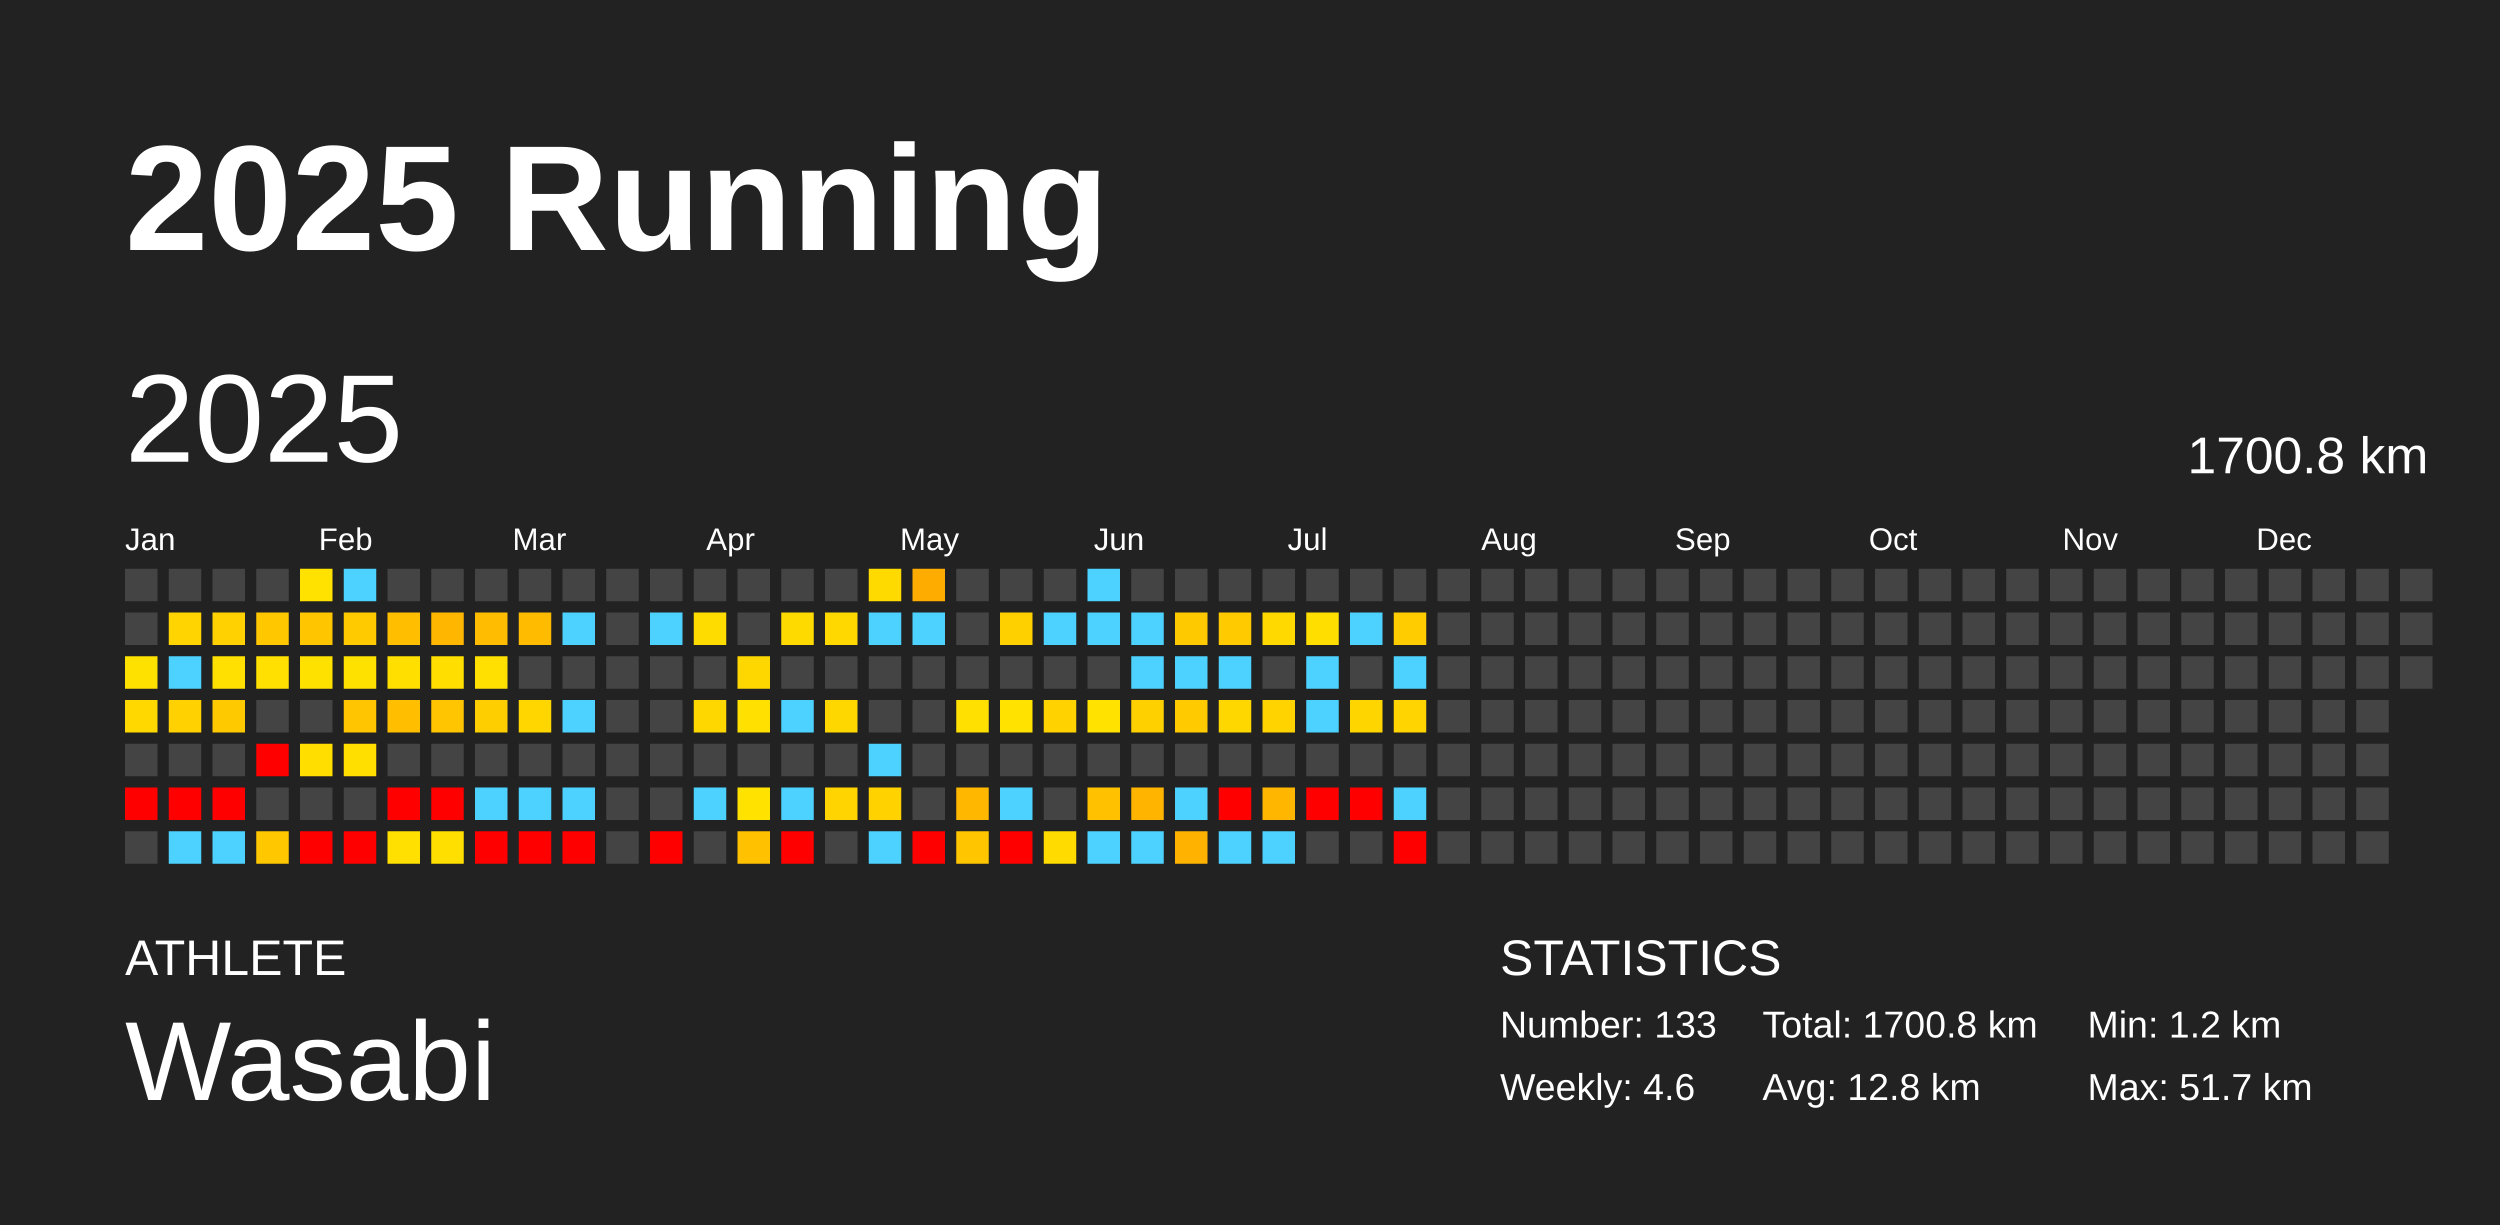
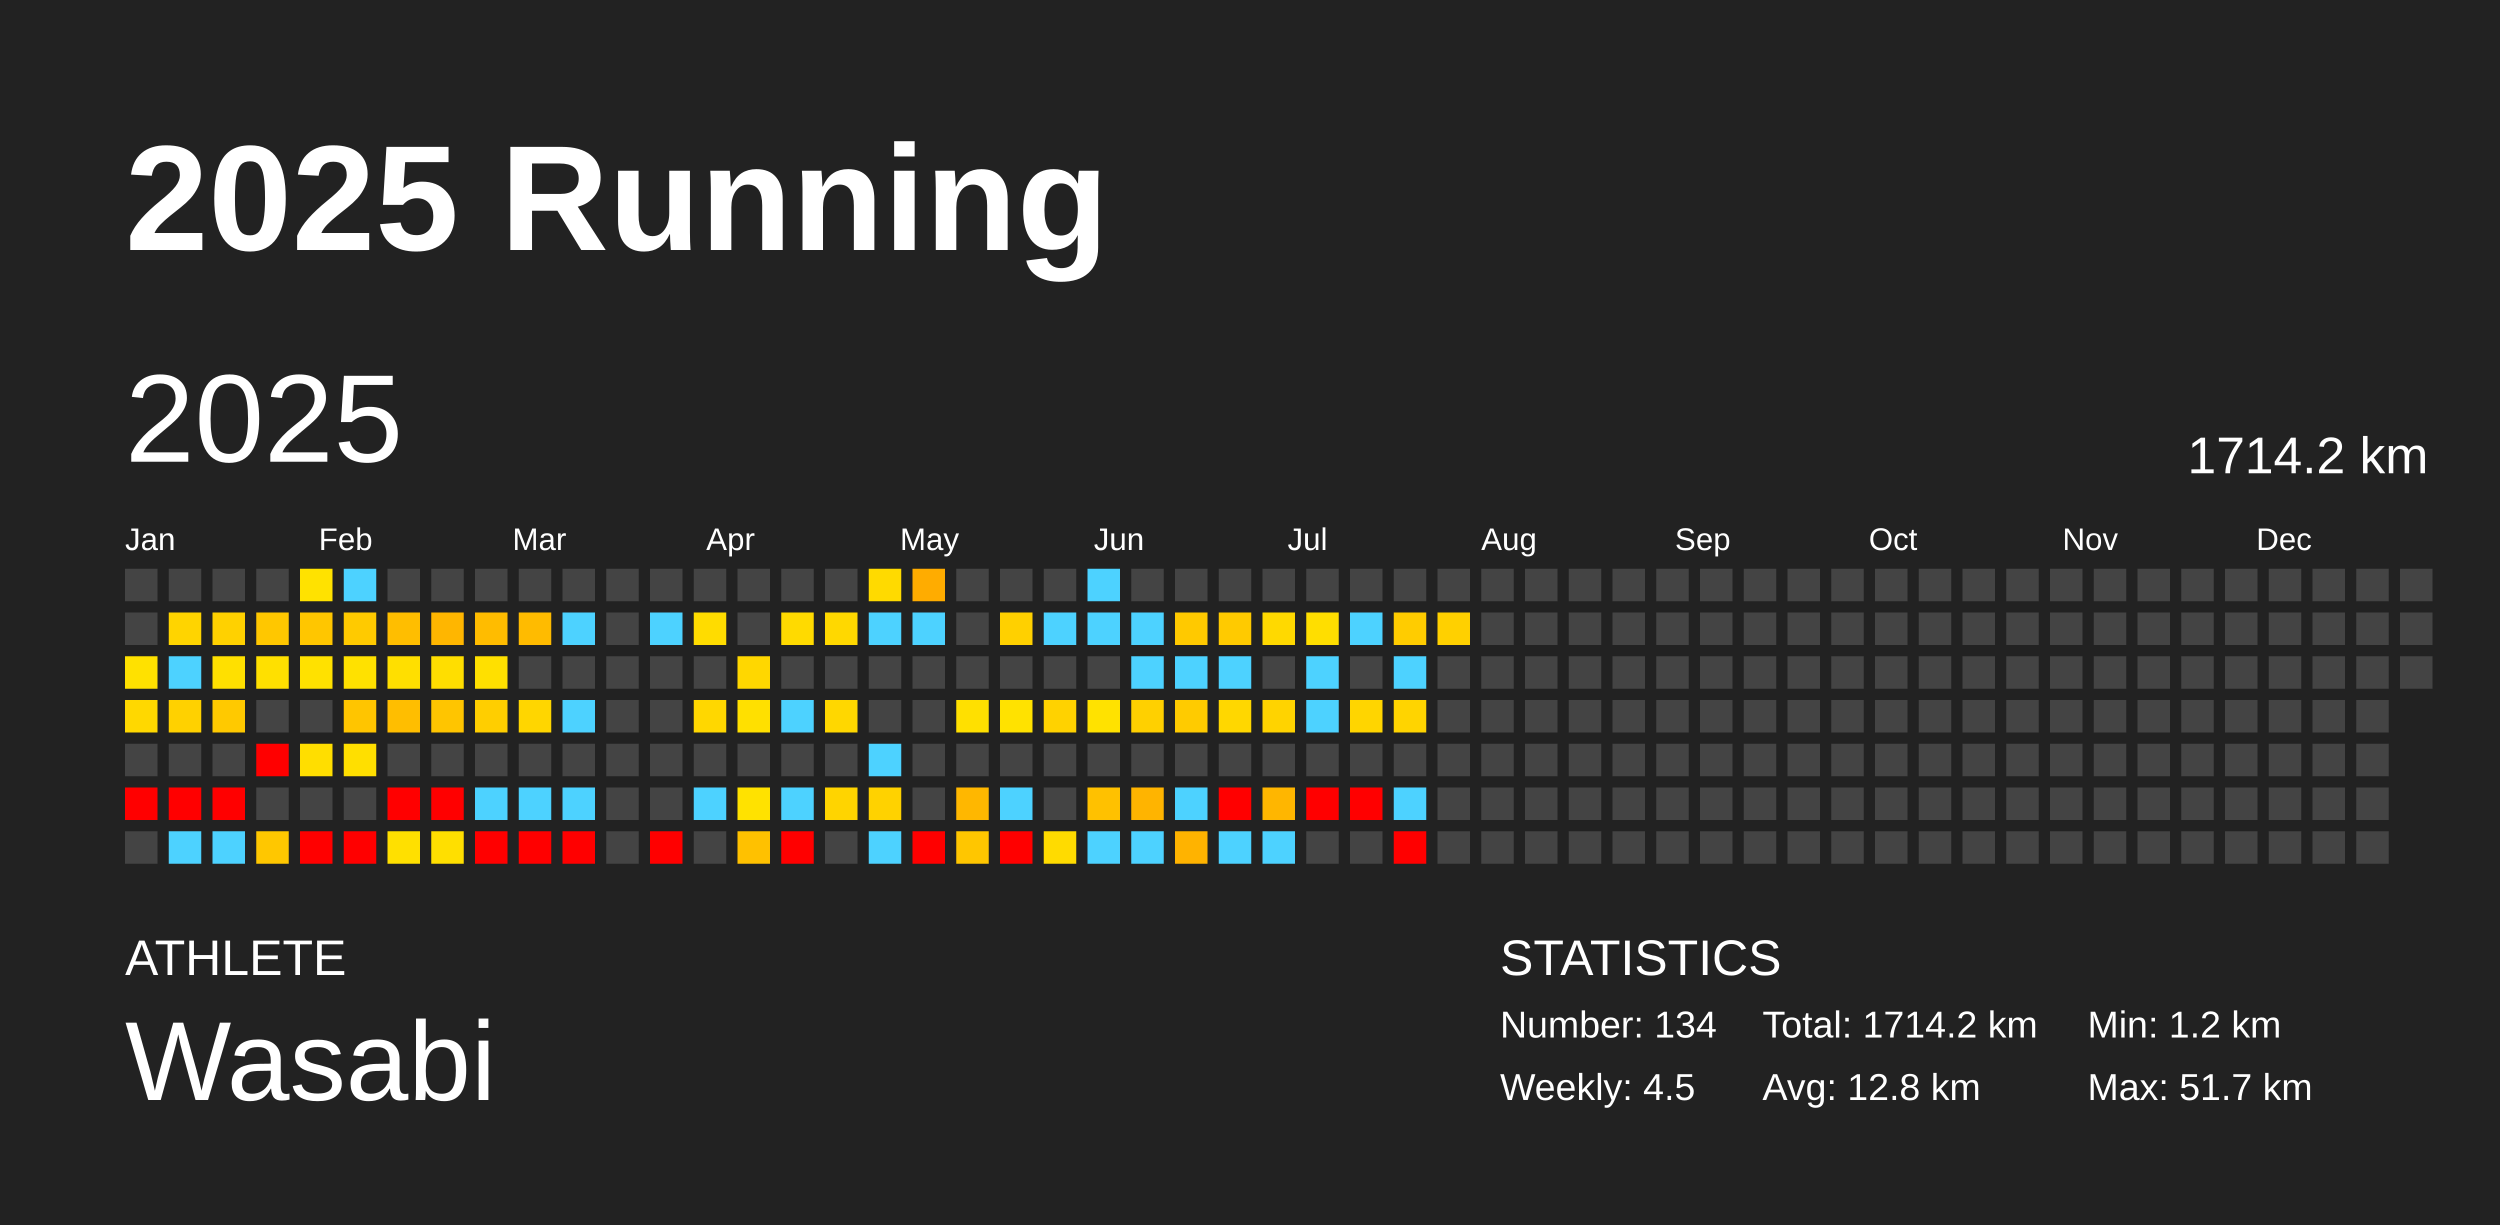
<svg xmlns="http://www.w3.org/2000/svg" baseProfile="full" height="98mm" version="1.1" viewBox="0,0,200,98" width="200mm">
  <defs />
  <rect fill="#222222" height="98" width="200" x="0" y="0" />
  <text fill="#FFFFFF" style="font-size:12px; font-family:Arial; font-weight:bold;" x="10" y="20">2025 Running</text>
  <text fill="#FFFFFF" style="font-size:4px; font-family:Arial" x="10" y="78">ATHLETE</text>
  <text fill="#FFFFFF" style="font-size:9px; font-family:Arial" x="10" y="88">Wasabi</text>
  <text fill="#FFFFFF" style="font-size:4px; font-family:Arial" x="120" y="78">STATISTICS</text>
-   <text fill="#FFFFFF" style="font-size:3px; font-family:Arial" x="120" y="83">Number: 133</text>
-   <text fill="#FFFFFF" style="font-size:3px; font-family:Arial" x="120" y="88">Weekly: 4.6</text>
-   <text fill="#FFFFFF" style="font-size:3px; font-family:Arial" x="141" y="83">Total: 1700.8 km</text>
+   <text fill="#FFFFFF" style="font-size:3px; font-family:Arial" x="120" y="83">Number: 134</text>
+   <text fill="#FFFFFF" style="font-size:3px; font-family:Arial" x="120" y="88">Weekly: 4.5</text>
+   <text fill="#FFFFFF" style="font-size:3px; font-family:Arial" x="141" y="83">Total: 1714.2 km</text>
  <text fill="#FFFFFF" style="font-size:3px; font-family:Arial" x="141" y="88">Avg: 12.8 km</text>
  <text fill="#FFFFFF" style="font-size:3px; font-family:Arial" x="167" y="83">Min: 1.2 km</text>
  <text fill="#FFFFFF" style="font-size:3px; font-family:Arial" x="167" y="88">Max: 51.7 km</text>
  <text dominant-baseline="hanging" fill="#FFFFFF" style="font-size:10.0px; font-family:Arial;" x="10" y="30">2025</text>
-   <text dominant-baseline="hanging" fill="#FFFFFF" style="font-size:4.125px; font-family:Arial;" x="175" y="35">1700.8 km</text>
+   <text dominant-baseline="hanging" fill="#FFFFFF" style="font-size:4.125px; font-family:Arial;" x="175" y="35">1714.2 km</text>
  <text fill="#FFFFFF" style="font-size:2.5px; font-family:Arial" x="10.0" y="44">Jan</text>
  <text fill="#FFFFFF" style="font-size:2.5px; font-family:Arial" x="25.5" y="44">Feb</text>
  <text fill="#FFFFFF" style="font-size:2.5px; font-family:Arial" x="41.0" y="44">Mar</text>
  <text fill="#FFFFFF" style="font-size:2.5px; font-family:Arial" x="56.5" y="44">Apr</text>
  <text fill="#FFFFFF" style="font-size:2.5px; font-family:Arial" x="72.0" y="44">May</text>
  <text fill="#FFFFFF" style="font-size:2.5px; font-family:Arial" x="87.5" y="44">Jun</text>
  <text fill="#FFFFFF" style="font-size:2.5px; font-family:Arial" x="103.0" y="44">Jul</text>
  <text fill="#FFFFFF" style="font-size:2.5px; font-family:Arial" x="118.5" y="44">Aug</text>
  <text fill="#FFFFFF" style="font-size:2.5px; font-family:Arial" x="134.0" y="44">Sep</text>
  <text fill="#FFFFFF" style="font-size:2.5px; font-family:Arial" x="149.5" y="44">Oct</text>
  <text fill="#FFFFFF" style="font-size:2.5px; font-family:Arial" x="165.0" y="44">Nov</text>
  <text fill="#FFFFFF" style="font-size:2.5px; font-family:Arial" x="180.5" y="44">Dec</text>
  <rect fill="#444444" height="2.6" width="2.6" x="10.0" y="45.5" />
  <rect fill="#444444" height="2.6" width="2.6" x="10.0" y="49.0" />
  <rect fill="#ffe100" height="2.6" width="2.6" x="10.0" y="52.5" />
  <rect fill="#ffd800" height="2.6" width="2.6" x="10.0" y="56.0" />
  <rect fill="#444444" height="2.6" width="2.6" x="10.0" y="59.5" />
  <rect fill="red" height="2.6" width="2.6" x="10.0" y="63.0" />
  <rect fill="#444444" height="2.6" width="2.6" x="10.0" y="66.5" />
  <rect fill="#444444" height="2.6" width="2.6" x="13.5" y="45.5" />
  <rect fill="#ffd400" height="2.6" width="2.6" x="13.5" y="49.0" />
  <rect fill="#4dd2ff" height="2.6" width="2.6" x="13.5" y="52.5" />
  <rect fill="#ffd100" height="2.6" width="2.6" x="13.5" y="56.0" />
  <rect fill="#444444" height="2.6" width="2.6" x="13.5" y="59.5" />
  <rect fill="red" height="2.6" width="2.6" x="13.5" y="63.0" />
  <rect fill="#4dd2ff" height="2.6" width="2.6" x="13.5" y="66.5" />
  <rect fill="#444444" height="2.6" width="2.6" x="17.0" y="45.5" />
  <rect fill="#ffd100" height="2.6" width="2.6" x="17.0" y="49.0" />
  <rect fill="#ffe000" height="2.6" width="2.6" x="17.0" y="52.5" />
  <rect fill="#ffc900" height="2.6" width="2.6" x="17.0" y="56.0" />
  <rect fill="#444444" height="2.6" width="2.6" x="17.0" y="59.5" />
  <rect fill="red" height="2.6" width="2.6" x="17.0" y="63.0" />
  <rect fill="#4dd2ff" height="2.6" width="2.6" x="17.0" y="66.5" />
  <rect fill="#444444" height="2.6" width="2.6" x="20.5" y="45.5" />
  <rect fill="#ffc700" height="2.6" width="2.6" x="20.5" y="49.0" />
  <rect fill="#ffe000" height="2.6" width="2.6" x="20.5" y="52.5" />
  <rect fill="#444444" height="2.6" width="2.6" x="20.5" y="56.0" />
  <rect fill="red" height="2.6" width="2.6" x="20.5" y="59.5" />
  <rect fill="#444444" height="2.6" width="2.6" x="20.5" y="63.0" />
  <rect fill="#ffc700" height="2.6" width="2.6" x="20.5" y="66.5" />
  <rect fill="#ffe200" height="2.6" width="2.6" x="24.0" y="45.5" />
  <rect fill="#ffc600" height="2.6" width="2.6" x="24.0" y="49.0" />
  <rect fill="#ffe100" height="2.6" width="2.6" x="24.0" y="52.5" />
  <rect fill="#444444" height="2.6" width="2.6" x="24.0" y="56.0" />
  <rect fill="#ffde00" height="2.6" width="2.6" x="24.0" y="59.5" />
  <rect fill="#444444" height="2.6" width="2.6" x="24.0" y="63.0" />
  <rect fill="red" height="2.6" width="2.6" x="24.0" y="66.5" />
  <rect fill="#4dd2ff" height="2.6" width="2.6" x="27.5" y="45.5" />
  <rect fill="#ffca00" height="2.6" width="2.6" x="27.5" y="49.0" />
  <rect fill="#ffe100" height="2.6" width="2.6" x="27.5" y="52.5" />
  <rect fill="#ffc500" height="2.6" width="2.6" x="27.5" y="56.0" />
  <rect fill="#ffdf00" height="2.6" width="2.6" x="27.5" y="59.5" />
  <rect fill="#444444" height="2.6" width="2.6" x="27.5" y="63.0" />
  <rect fill="red" height="2.6" width="2.6" x="27.5" y="66.5" />
  <rect fill="#444444" height="2.6" width="2.6" x="31.0" y="45.5" />
  <rect fill="#ffbe00" height="2.6" width="2.6" x="31.0" y="49.0" />
  <rect fill="#ffdf00" height="2.6" width="2.6" x="31.0" y="52.5" />
  <rect fill="#ffbe00" height="2.6" width="2.6" x="31.0" y="56.0" />
  <rect fill="#444444" height="2.6" width="2.6" x="31.0" y="59.5" />
  <rect fill="red" height="2.6" width="2.6" x="31.0" y="63.0" />
  <rect fill="#ffe000" height="2.6" width="2.6" x="31.0" y="66.5" />
  <rect fill="#444444" height="2.6" width="2.6" x="34.5" y="45.5" />
  <rect fill="#ffb600" height="2.6" width="2.6" x="34.5" y="49.0" />
  <rect fill="#ffde00" height="2.6" width="2.6" x="34.5" y="52.5" />
  <rect fill="#ffc500" height="2.6" width="2.6" x="34.5" y="56.0" />
  <rect fill="#444444" height="2.6" width="2.6" x="34.5" y="59.5" />
  <rect fill="red" height="2.6" width="2.6" x="34.5" y="63.0" />
  <rect fill="#ffdf00" height="2.6" width="2.6" x="34.5" y="66.5" />
  <rect fill="#444444" height="2.6" width="2.6" x="38.0" y="45.5" />
  <rect fill="#ffbc00" height="2.6" width="2.6" x="38.0" y="49.0" />
  <rect fill="#ffe000" height="2.6" width="2.6" x="38.0" y="52.5" />
  <rect fill="#ffce00" height="2.6" width="2.6" x="38.0" y="56.0" />
  <rect fill="#444444" height="2.6" width="2.6" x="38.0" y="59.5" />
  <rect fill="#4dd2ff" height="2.6" width="2.6" x="38.0" y="63.0" />
  <rect fill="red" height="2.6" width="2.6" x="38.0" y="66.5" />
  <rect fill="#444444" height="2.6" width="2.6" x="41.5" y="45.5" />
  <rect fill="#ffbb00" height="2.6" width="2.6" x="41.5" y="49.0" />
  <rect fill="#444444" height="2.6" width="2.6" x="41.5" y="52.5" />
  <rect fill="#ffd600" height="2.6" width="2.6" x="41.5" y="56.0" />
  <rect fill="#444444" height="2.6" width="2.6" x="41.5" y="59.5" />
  <rect fill="#4dd2ff" height="2.6" width="2.6" x="41.5" y="63.0" />
  <rect fill="red" height="2.6" width="2.6" x="41.5" y="66.5" />
  <rect fill="#444444" height="2.6" width="2.6" x="45.0" y="45.5" />
  <rect fill="#4dd2ff" height="2.6" width="2.6" x="45.0" y="49.0" />
  <rect fill="#444444" height="2.6" width="2.6" x="45.0" y="52.5" />
  <rect fill="#4dd2ff" height="2.6" width="2.6" x="45.0" y="56.0" />
  <rect fill="#444444" height="2.6" width="2.6" x="45.0" y="59.5" />
  <rect fill="#4dd2ff" height="2.6" width="2.6" x="45.0" y="63.0" />
  <rect fill="red" height="2.6" width="2.6" x="45.0" y="66.5" />
  <rect fill="#444444" height="2.6" width="2.6" x="48.5" y="45.5" />
  <rect fill="#444444" height="2.6" width="2.6" x="48.5" y="49.0" />
  <rect fill="#444444" height="2.6" width="2.6" x="48.5" y="52.5" />
  <rect fill="#444444" height="2.6" width="2.6" x="48.5" y="56.0" />
  <rect fill="#444444" height="2.6" width="2.6" x="48.5" y="59.5" />
  <rect fill="#444444" height="2.6" width="2.6" x="48.5" y="63.0" />
  <rect fill="#444444" height="2.6" width="2.6" x="48.5" y="66.5" />
  <rect fill="#444444" height="2.6" width="2.6" x="52.0" y="45.5" />
  <rect fill="#4dd2ff" height="2.6" width="2.6" x="52.0" y="49.0" />
  <rect fill="#444444" height="2.6" width="2.6" x="52.0" y="52.5" />
  <rect fill="#444444" height="2.6" width="2.6" x="52.0" y="56.0" />
  <rect fill="#444444" height="2.6" width="2.6" x="52.0" y="59.5" />
  <rect fill="#444444" height="2.6" width="2.6" x="52.0" y="63.0" />
  <rect fill="red" height="2.6" width="2.6" x="52.0" y="66.5" />
  <rect fill="#444444" height="2.6" width="2.6" x="55.5" y="45.5" />
  <rect fill="#ffdc00" height="2.6" width="2.6" x="55.5" y="49.0" />
  <rect fill="#444444" height="2.6" width="2.6" x="55.5" y="52.5" />
  <rect fill="#ffd700" height="2.6" width="2.6" x="55.5" y="56.0" />
  <rect fill="#444444" height="2.6" width="2.6" x="55.5" y="59.5" />
  <rect fill="#4dd2ff" height="2.6" width="2.6" x="55.5" y="63.0" />
  <rect fill="#444444" height="2.6" width="2.6" x="55.5" y="66.5" />
  <rect fill="#444444" height="2.6" width="2.6" x="59.0" y="45.5" />
  <rect fill="#444444" height="2.6" width="2.6" x="59.0" y="49.0" />
  <rect fill="#ffd700" height="2.6" width="2.6" x="59.0" y="52.5" />
  <rect fill="#ffe000" height="2.6" width="2.6" x="59.0" y="56.0" />
  <rect fill="#444444" height="2.6" width="2.6" x="59.0" y="59.5" />
  <rect fill="#ffe200" height="2.6" width="2.6" x="59.0" y="63.0" />
  <rect fill="#ffc100" height="2.6" width="2.6" x="59.0" y="66.5" />
  <rect fill="#444444" height="2.6" width="2.6" x="62.5" y="45.5" />
  <rect fill="#ffda00" height="2.6" width="2.6" x="62.5" y="49.0" />
  <rect fill="#444444" height="2.6" width="2.6" x="62.5" y="52.5" />
  <rect fill="#4dd2ff" height="2.6" width="2.6" x="62.5" y="56.0" />
  <rect fill="#444444" height="2.6" width="2.6" x="62.5" y="59.5" />
  <rect fill="#4dd2ff" height="2.6" width="2.6" x="62.5" y="63.0" />
  <rect fill="red" height="2.6" width="2.6" x="62.5" y="66.5" />
  <rect fill="#444444" height="2.6" width="2.6" x="66.0" y="45.5" />
  <rect fill="#ffd800" height="2.6" width="2.6" x="66.0" y="49.0" />
  <rect fill="#444444" height="2.6" width="2.6" x="66.0" y="52.5" />
  <rect fill="#ffd700" height="2.6" width="2.6" x="66.0" y="56.0" />
  <rect fill="#444444" height="2.6" width="2.6" x="66.0" y="59.5" />
  <rect fill="#ffd400" height="2.6" width="2.6" x="66.0" y="63.0" />
  <rect fill="#444444" height="2.6" width="2.6" x="66.0" y="66.5" />
  <rect fill="#ffda00" height="2.6" width="2.6" x="69.5" y="45.5" />
  <rect fill="#4dd2ff" height="2.6" width="2.6" x="69.5" y="49.0" />
  <rect fill="#444444" height="2.6" width="2.6" x="69.5" y="52.5" />
  <rect fill="#444444" height="2.6" width="2.6" x="69.5" y="56.0" />
  <rect fill="#4dd2ff" height="2.6" width="2.6" x="69.5" y="59.5" />
  <rect fill="#ffd200" height="2.6" width="2.6" x="69.5" y="63.0" />
  <rect fill="#4dd2ff" height="2.6" width="2.6" x="69.5" y="66.5" />
  <rect fill="#ffac00" height="2.6" width="2.6" x="73.0" y="45.5" />
  <rect fill="#4dd2ff" height="2.6" width="2.6" x="73.0" y="49.0" />
  <rect fill="#444444" height="2.6" width="2.6" x="73.0" y="52.5" />
  <rect fill="#444444" height="2.6" width="2.6" x="73.0" y="56.0" />
  <rect fill="#444444" height="2.6" width="2.6" x="73.0" y="59.5" />
  <rect fill="#444444" height="2.6" width="2.6" x="73.0" y="63.0" />
  <rect fill="red" height="2.6" width="2.6" x="73.0" y="66.5" />
  <rect fill="#444444" height="2.6" width="2.6" x="76.5" y="45.5" />
  <rect fill="#444444" height="2.6" width="2.6" x="76.5" y="49.0" />
  <rect fill="#444444" height="2.6" width="2.6" x="76.5" y="52.5" />
  <rect fill="#ffe000" height="2.6" width="2.6" x="76.5" y="56.0" />
  <rect fill="#444444" height="2.6" width="2.6" x="76.5" y="59.5" />
  <rect fill="#ffb700" height="2.6" width="2.6" x="76.5" y="63.0" />
  <rect fill="#ffc600" height="2.6" width="2.6" x="76.5" y="66.5" />
  <rect fill="#444444" height="2.6" width="2.6" x="80.0" y="45.5" />
  <rect fill="#ffd000" height="2.6" width="2.6" x="80.0" y="49.0" />
  <rect fill="#444444" height="2.6" width="2.6" x="80.0" y="52.5" />
  <rect fill="#ffe200" height="2.6" width="2.6" x="80.0" y="56.0" />
  <rect fill="#444444" height="2.6" width="2.6" x="80.0" y="59.5" />
  <rect fill="#4dd2ff" height="2.6" width="2.6" x="80.0" y="63.0" />
  <rect fill="red" height="2.6" width="2.6" x="80.0" y="66.5" />
  <rect fill="#444444" height="2.6" width="2.6" x="83.5" y="45.5" />
  <rect fill="#4dd2ff" height="2.6" width="2.6" x="83.5" y="49.0" />
  <rect fill="#444444" height="2.6" width="2.6" x="83.5" y="52.5" />
  <rect fill="#ffd200" height="2.6" width="2.6" x="83.5" y="56.0" />
  <rect fill="#444444" height="2.6" width="2.6" x="83.5" y="59.5" />
  <rect fill="#444444" height="2.6" width="2.6" x="83.5" y="63.0" />
  <rect fill="#ffdb00" height="2.6" width="2.6" x="83.5" y="66.5" />
  <rect fill="#4dd2ff" height="2.6" width="2.6" x="87.0" y="45.5" />
  <rect fill="#4dd2ff" height="2.6" width="2.6" x="87.0" y="49.0" />
  <rect fill="#444444" height="2.6" width="2.6" x="87.0" y="52.5" />
  <rect fill="#ffe200" height="2.6" width="2.6" x="87.0" y="56.0" />
  <rect fill="#444444" height="2.6" width="2.6" x="87.0" y="59.5" />
  <rect fill="#ffc100" height="2.6" width="2.6" x="87.0" y="63.0" />
  <rect fill="#4dd2ff" height="2.6" width="2.6" x="87.0" y="66.5" />
  <rect fill="#444444" height="2.6" width="2.6" x="90.5" y="45.5" />
  <rect fill="#4dd2ff" height="2.6" width="2.6" x="90.5" y="49.0" />
  <rect fill="#4dd2ff" height="2.6" width="2.6" x="90.5" y="52.5" />
  <rect fill="#ffd000" height="2.6" width="2.6" x="90.5" y="56.0" />
  <rect fill="#444444" height="2.6" width="2.6" x="90.5" y="59.5" />
  <rect fill="#ffb400" height="2.6" width="2.6" x="90.5" y="63.0" />
  <rect fill="#4dd2ff" height="2.6" width="2.6" x="90.5" y="66.5" />
  <rect fill="#444444" height="2.6" width="2.6" x="94.0" y="45.5" />
  <rect fill="#ffc900" height="2.6" width="2.6" x="94.0" y="49.0" />
  <rect fill="#4dd2ff" height="2.6" width="2.6" x="94.0" y="52.5" />
  <rect fill="#ffcb00" height="2.6" width="2.6" x="94.0" y="56.0" />
  <rect fill="#444444" height="2.6" width="2.6" x="94.0" y="59.5" />
  <rect fill="#4dd2ff" height="2.6" width="2.6" x="94.0" y="63.0" />
  <rect fill="#ffb300" height="2.6" width="2.6" x="94.0" y="66.5" />
  <rect fill="#444444" height="2.6" width="2.6" x="97.5" y="45.5" />
  <rect fill="#ffca00" height="2.6" width="2.6" x="97.5" y="49.0" />
  <rect fill="#4dd2ff" height="2.6" width="2.6" x="97.5" y="52.5" />
  <rect fill="#ffd700" height="2.6" width="2.6" x="97.5" y="56.0" />
  <rect fill="#444444" height="2.6" width="2.6" x="97.5" y="59.5" />
  <rect fill="red" height="2.6" width="2.6" x="97.5" y="63.0" />
  <rect fill="#4dd2ff" height="2.6" width="2.6" x="97.5" y="66.5" />
  <rect fill="#444444" height="2.6" width="2.6" x="101.0" y="45.5" />
  <rect fill="#ffd900" height="2.6" width="2.6" x="101.0" y="49.0" />
  <rect fill="#444444" height="2.6" width="2.6" x="101.0" y="52.5" />
  <rect fill="#ffd300" height="2.6" width="2.6" x="101.0" y="56.0" />
  <rect fill="#444444" height="2.6" width="2.6" x="101.0" y="59.5" />
  <rect fill="#ffb600" height="2.6" width="2.6" x="101.0" y="63.0" />
  <rect fill="#4dd2ff" height="2.6" width="2.6" x="101.0" y="66.5" />
  <rect fill="#444444" height="2.6" width="2.6" x="104.5" y="45.5" />
  <rect fill="#ffde00" height="2.6" width="2.6" x="104.5" y="49.0" />
  <rect fill="#4dd2ff" height="2.6" width="2.6" x="104.5" y="52.5" />
  <rect fill="#4dd2ff" height="2.6" width="2.6" x="104.5" y="56.0" />
  <rect fill="#444444" height="2.6" width="2.6" x="104.5" y="59.5" />
  <rect fill="red" height="2.6" width="2.6" x="104.5" y="63.0" />
  <rect fill="#444444" height="2.6" width="2.6" x="104.5" y="66.5" />
  <rect fill="#444444" height="2.6" width="2.6" x="108.0" y="45.5" />
  <rect fill="#4dd2ff" height="2.6" width="2.6" x="108.0" y="49.0" />
  <rect fill="#444444" height="2.6" width="2.6" x="108.0" y="52.5" />
  <rect fill="#ffd500" height="2.6" width="2.6" x="108.0" y="56.0" />
  <rect fill="#444444" height="2.6" width="2.6" x="108.0" y="59.5" />
  <rect fill="red" height="2.6" width="2.6" x="108.0" y="63.0" />
  <rect fill="#444444" height="2.6" width="2.6" x="108.0" y="66.5" />
  <rect fill="#444444" height="2.6" width="2.6" x="111.5" y="45.5" />
  <rect fill="#ffcc00" height="2.6" width="2.6" x="111.5" y="49.0" />
  <rect fill="#4dd2ff" height="2.6" width="2.6" x="111.5" y="52.5" />
  <rect fill="#ffd400" height="2.6" width="2.6" x="111.5" y="56.0" />
  <rect fill="#444444" height="2.6" width="2.6" x="111.5" y="59.5" />
  <rect fill="#4dd2ff" height="2.6" width="2.6" x="111.5" y="63.0" />
  <rect fill="red" height="2.6" width="2.6" x="111.5" y="66.5" />
  <rect fill="#444444" height="2.6" width="2.6" x="115.0" y="45.5" />
-   <rect fill="#444444" height="2.6" width="2.6" x="115.0" y="49.0" />
+   <rect fill="#ffd000" height="2.6" width="2.6" x="115.0" y="49.0" />
  <rect fill="#444444" height="2.6" width="2.6" x="115.0" y="52.5" />
  <rect fill="#444444" height="2.6" width="2.6" x="115.0" y="56.0" />
  <rect fill="#444444" height="2.6" width="2.6" x="115.0" y="59.5" />
  <rect fill="#444444" height="2.6" width="2.6" x="115.0" y="63.0" />
  <rect fill="#444444" height="2.6" width="2.6" x="115.0" y="66.5" />
  <rect fill="#444444" height="2.6" width="2.6" x="118.5" y="45.5" />
  <rect fill="#444444" height="2.6" width="2.6" x="118.5" y="49.0" />
  <rect fill="#444444" height="2.6" width="2.6" x="118.5" y="52.5" />
  <rect fill="#444444" height="2.6" width="2.6" x="118.5" y="56.0" />
  <rect fill="#444444" height="2.6" width="2.6" x="118.5" y="59.5" />
  <rect fill="#444444" height="2.6" width="2.6" x="118.5" y="63.0" />
  <rect fill="#444444" height="2.6" width="2.6" x="118.5" y="66.5" />
  <rect fill="#444444" height="2.6" width="2.6" x="122.0" y="45.5" />
  <rect fill="#444444" height="2.6" width="2.6" x="122.0" y="49.0" />
  <rect fill="#444444" height="2.6" width="2.6" x="122.0" y="52.5" />
  <rect fill="#444444" height="2.6" width="2.6" x="122.0" y="56.0" />
  <rect fill="#444444" height="2.6" width="2.6" x="122.0" y="59.5" />
  <rect fill="#444444" height="2.6" width="2.6" x="122.0" y="63.0" />
  <rect fill="#444444" height="2.6" width="2.6" x="122.0" y="66.5" />
  <rect fill="#444444" height="2.6" width="2.6" x="125.5" y="45.5" />
  <rect fill="#444444" height="2.6" width="2.6" x="125.5" y="49.0" />
  <rect fill="#444444" height="2.6" width="2.6" x="125.5" y="52.5" />
  <rect fill="#444444" height="2.6" width="2.6" x="125.5" y="56.0" />
  <rect fill="#444444" height="2.6" width="2.6" x="125.5" y="59.5" />
  <rect fill="#444444" height="2.6" width="2.6" x="125.5" y="63.0" />
  <rect fill="#444444" height="2.6" width="2.6" x="125.5" y="66.5" />
  <rect fill="#444444" height="2.6" width="2.6" x="129.0" y="45.5" />
  <rect fill="#444444" height="2.6" width="2.6" x="129.0" y="49.0" />
  <rect fill="#444444" height="2.6" width="2.6" x="129.0" y="52.5" />
  <rect fill="#444444" height="2.6" width="2.6" x="129.0" y="56.0" />
  <rect fill="#444444" height="2.6" width="2.6" x="129.0" y="59.5" />
  <rect fill="#444444" height="2.6" width="2.6" x="129.0" y="63.0" />
  <rect fill="#444444" height="2.6" width="2.6" x="129.0" y="66.5" />
  <rect fill="#444444" height="2.6" width="2.6" x="132.5" y="45.5" />
  <rect fill="#444444" height="2.6" width="2.6" x="132.5" y="49.0" />
  <rect fill="#444444" height="2.6" width="2.6" x="132.5" y="52.5" />
  <rect fill="#444444" height="2.6" width="2.6" x="132.5" y="56.0" />
  <rect fill="#444444" height="2.6" width="2.6" x="132.5" y="59.5" />
  <rect fill="#444444" height="2.6" width="2.6" x="132.5" y="63.0" />
  <rect fill="#444444" height="2.6" width="2.6" x="132.5" y="66.5" />
  <rect fill="#444444" height="2.6" width="2.6" x="136.0" y="45.5" />
  <rect fill="#444444" height="2.6" width="2.6" x="136.0" y="49.0" />
  <rect fill="#444444" height="2.6" width="2.6" x="136.0" y="52.5" />
  <rect fill="#444444" height="2.6" width="2.6" x="136.0" y="56.0" />
  <rect fill="#444444" height="2.6" width="2.6" x="136.0" y="59.5" />
  <rect fill="#444444" height="2.6" width="2.6" x="136.0" y="63.0" />
  <rect fill="#444444" height="2.6" width="2.6" x="136.0" y="66.5" />
  <rect fill="#444444" height="2.6" width="2.6" x="139.5" y="45.5" />
  <rect fill="#444444" height="2.6" width="2.6" x="139.5" y="49.0" />
  <rect fill="#444444" height="2.6" width="2.6" x="139.5" y="52.5" />
  <rect fill="#444444" height="2.6" width="2.6" x="139.5" y="56.0" />
  <rect fill="#444444" height="2.6" width="2.6" x="139.5" y="59.5" />
  <rect fill="#444444" height="2.6" width="2.6" x="139.5" y="63.0" />
  <rect fill="#444444" height="2.6" width="2.6" x="139.5" y="66.5" />
  <rect fill="#444444" height="2.6" width="2.6" x="143.0" y="45.5" />
  <rect fill="#444444" height="2.6" width="2.6" x="143.0" y="49.0" />
  <rect fill="#444444" height="2.6" width="2.6" x="143.0" y="52.5" />
  <rect fill="#444444" height="2.6" width="2.6" x="143.0" y="56.0" />
  <rect fill="#444444" height="2.6" width="2.6" x="143.0" y="59.5" />
  <rect fill="#444444" height="2.6" width="2.6" x="143.0" y="63.0" />
  <rect fill="#444444" height="2.6" width="2.6" x="143.0" y="66.5" />
  <rect fill="#444444" height="2.6" width="2.6" x="146.5" y="45.5" />
  <rect fill="#444444" height="2.6" width="2.6" x="146.5" y="49.0" />
  <rect fill="#444444" height="2.6" width="2.6" x="146.5" y="52.5" />
  <rect fill="#444444" height="2.6" width="2.6" x="146.5" y="56.0" />
  <rect fill="#444444" height="2.6" width="2.6" x="146.5" y="59.5" />
  <rect fill="#444444" height="2.6" width="2.6" x="146.5" y="63.0" />
  <rect fill="#444444" height="2.6" width="2.6" x="146.5" y="66.5" />
  <rect fill="#444444" height="2.6" width="2.6" x="150.0" y="45.5" />
  <rect fill="#444444" height="2.6" width="2.6" x="150.0" y="49.0" />
  <rect fill="#444444" height="2.6" width="2.6" x="150.0" y="52.5" />
  <rect fill="#444444" height="2.6" width="2.6" x="150.0" y="56.0" />
  <rect fill="#444444" height="2.6" width="2.6" x="150.0" y="59.5" />
  <rect fill="#444444" height="2.6" width="2.6" x="150.0" y="63.0" />
  <rect fill="#444444" height="2.6" width="2.6" x="150.0" y="66.5" />
  <rect fill="#444444" height="2.6" width="2.6" x="153.5" y="45.5" />
  <rect fill="#444444" height="2.6" width="2.6" x="153.5" y="49.0" />
  <rect fill="#444444" height="2.6" width="2.6" x="153.5" y="52.5" />
  <rect fill="#444444" height="2.6" width="2.6" x="153.5" y="56.0" />
  <rect fill="#444444" height="2.6" width="2.6" x="153.5" y="59.5" />
  <rect fill="#444444" height="2.6" width="2.6" x="153.5" y="63.0" />
  <rect fill="#444444" height="2.6" width="2.6" x="153.5" y="66.5" />
  <rect fill="#444444" height="2.6" width="2.6" x="157.0" y="45.5" />
  <rect fill="#444444" height="2.6" width="2.6" x="157.0" y="49.0" />
  <rect fill="#444444" height="2.6" width="2.6" x="157.0" y="52.5" />
  <rect fill="#444444" height="2.6" width="2.6" x="157.0" y="56.0" />
  <rect fill="#444444" height="2.6" width="2.6" x="157.0" y="59.5" />
  <rect fill="#444444" height="2.6" width="2.6" x="157.0" y="63.0" />
  <rect fill="#444444" height="2.6" width="2.6" x="157.0" y="66.5" />
  <rect fill="#444444" height="2.6" width="2.6" x="160.5" y="45.5" />
  <rect fill="#444444" height="2.6" width="2.6" x="160.5" y="49.0" />
  <rect fill="#444444" height="2.6" width="2.6" x="160.5" y="52.5" />
  <rect fill="#444444" height="2.6" width="2.6" x="160.5" y="56.0" />
  <rect fill="#444444" height="2.6" width="2.6" x="160.5" y="59.5" />
  <rect fill="#444444" height="2.6" width="2.6" x="160.5" y="63.0" />
  <rect fill="#444444" height="2.6" width="2.6" x="160.5" y="66.5" />
  <rect fill="#444444" height="2.6" width="2.6" x="164.0" y="45.5" />
  <rect fill="#444444" height="2.6" width="2.6" x="164.0" y="49.0" />
  <rect fill="#444444" height="2.6" width="2.6" x="164.0" y="52.5" />
  <rect fill="#444444" height="2.6" width="2.6" x="164.0" y="56.0" />
  <rect fill="#444444" height="2.6" width="2.6" x="164.0" y="59.5" />
  <rect fill="#444444" height="2.6" width="2.6" x="164.0" y="63.0" />
  <rect fill="#444444" height="2.6" width="2.6" x="164.0" y="66.5" />
  <rect fill="#444444" height="2.6" width="2.6" x="167.5" y="45.5" />
  <rect fill="#444444" height="2.6" width="2.6" x="167.5" y="49.0" />
  <rect fill="#444444" height="2.6" width="2.6" x="167.5" y="52.5" />
  <rect fill="#444444" height="2.6" width="2.6" x="167.5" y="56.0" />
  <rect fill="#444444" height="2.6" width="2.6" x="167.5" y="59.5" />
  <rect fill="#444444" height="2.6" width="2.6" x="167.5" y="63.0" />
  <rect fill="#444444" height="2.6" width="2.6" x="167.5" y="66.5" />
  <rect fill="#444444" height="2.6" width="2.6" x="171.0" y="45.5" />
  <rect fill="#444444" height="2.6" width="2.6" x="171.0" y="49.0" />
  <rect fill="#444444" height="2.6" width="2.6" x="171.0" y="52.5" />
  <rect fill="#444444" height="2.6" width="2.6" x="171.0" y="56.0" />
  <rect fill="#444444" height="2.6" width="2.6" x="171.0" y="59.5" />
  <rect fill="#444444" height="2.6" width="2.6" x="171.0" y="63.0" />
  <rect fill="#444444" height="2.6" width="2.6" x="171.0" y="66.5" />
  <rect fill="#444444" height="2.6" width="2.6" x="174.5" y="45.5" />
  <rect fill="#444444" height="2.6" width="2.6" x="174.5" y="49.0" />
  <rect fill="#444444" height="2.6" width="2.6" x="174.5" y="52.5" />
  <rect fill="#444444" height="2.6" width="2.6" x="174.5" y="56.0" />
  <rect fill="#444444" height="2.6" width="2.6" x="174.5" y="59.5" />
  <rect fill="#444444" height="2.6" width="2.6" x="174.5" y="63.0" />
  <rect fill="#444444" height="2.6" width="2.6" x="174.5" y="66.5" />
  <rect fill="#444444" height="2.6" width="2.6" x="178.0" y="45.5" />
  <rect fill="#444444" height="2.6" width="2.6" x="178.0" y="49.0" />
  <rect fill="#444444" height="2.6" width="2.6" x="178.0" y="52.5" />
  <rect fill="#444444" height="2.6" width="2.6" x="178.0" y="56.0" />
  <rect fill="#444444" height="2.6" width="2.6" x="178.0" y="59.5" />
  <rect fill="#444444" height="2.6" width="2.6" x="178.0" y="63.0" />
  <rect fill="#444444" height="2.6" width="2.6" x="178.0" y="66.5" />
  <rect fill="#444444" height="2.6" width="2.6" x="181.5" y="45.5" />
  <rect fill="#444444" height="2.6" width="2.6" x="181.5" y="49.0" />
  <rect fill="#444444" height="2.6" width="2.6" x="181.5" y="52.5" />
  <rect fill="#444444" height="2.6" width="2.6" x="181.5" y="56.0" />
  <rect fill="#444444" height="2.6" width="2.6" x="181.5" y="59.5" />
  <rect fill="#444444" height="2.6" width="2.6" x="181.5" y="63.0" />
  <rect fill="#444444" height="2.6" width="2.6" x="181.5" y="66.5" />
  <rect fill="#444444" height="2.6" width="2.6" x="185.0" y="45.5" />
  <rect fill="#444444" height="2.6" width="2.6" x="185.0" y="49.0" />
  <rect fill="#444444" height="2.6" width="2.6" x="185.0" y="52.5" />
  <rect fill="#444444" height="2.6" width="2.6" x="185.0" y="56.0" />
  <rect fill="#444444" height="2.6" width="2.6" x="185.0" y="59.5" />
  <rect fill="#444444" height="2.6" width="2.6" x="185.0" y="63.0" />
  <rect fill="#444444" height="2.6" width="2.6" x="185.0" y="66.5" />
  <rect fill="#444444" height="2.6" width="2.6" x="188.5" y="45.5" />
  <rect fill="#444444" height="2.6" width="2.6" x="188.5" y="49.0" />
  <rect fill="#444444" height="2.6" width="2.6" x="188.5" y="52.5" />
  <rect fill="#444444" height="2.6" width="2.6" x="188.5" y="56.0" />
  <rect fill="#444444" height="2.6" width="2.6" x="188.5" y="59.5" />
  <rect fill="#444444" height="2.6" width="2.6" x="188.5" y="63.0" />
  <rect fill="#444444" height="2.6" width="2.6" x="188.5" y="66.5" />
  <rect fill="#444444" height="2.6" width="2.6" x="192.0" y="45.5" />
  <rect fill="#444444" height="2.6" width="2.6" x="192.0" y="49.0" />
  <rect fill="#444444" height="2.6" width="2.6" x="192.0" y="52.5" />
</svg>
